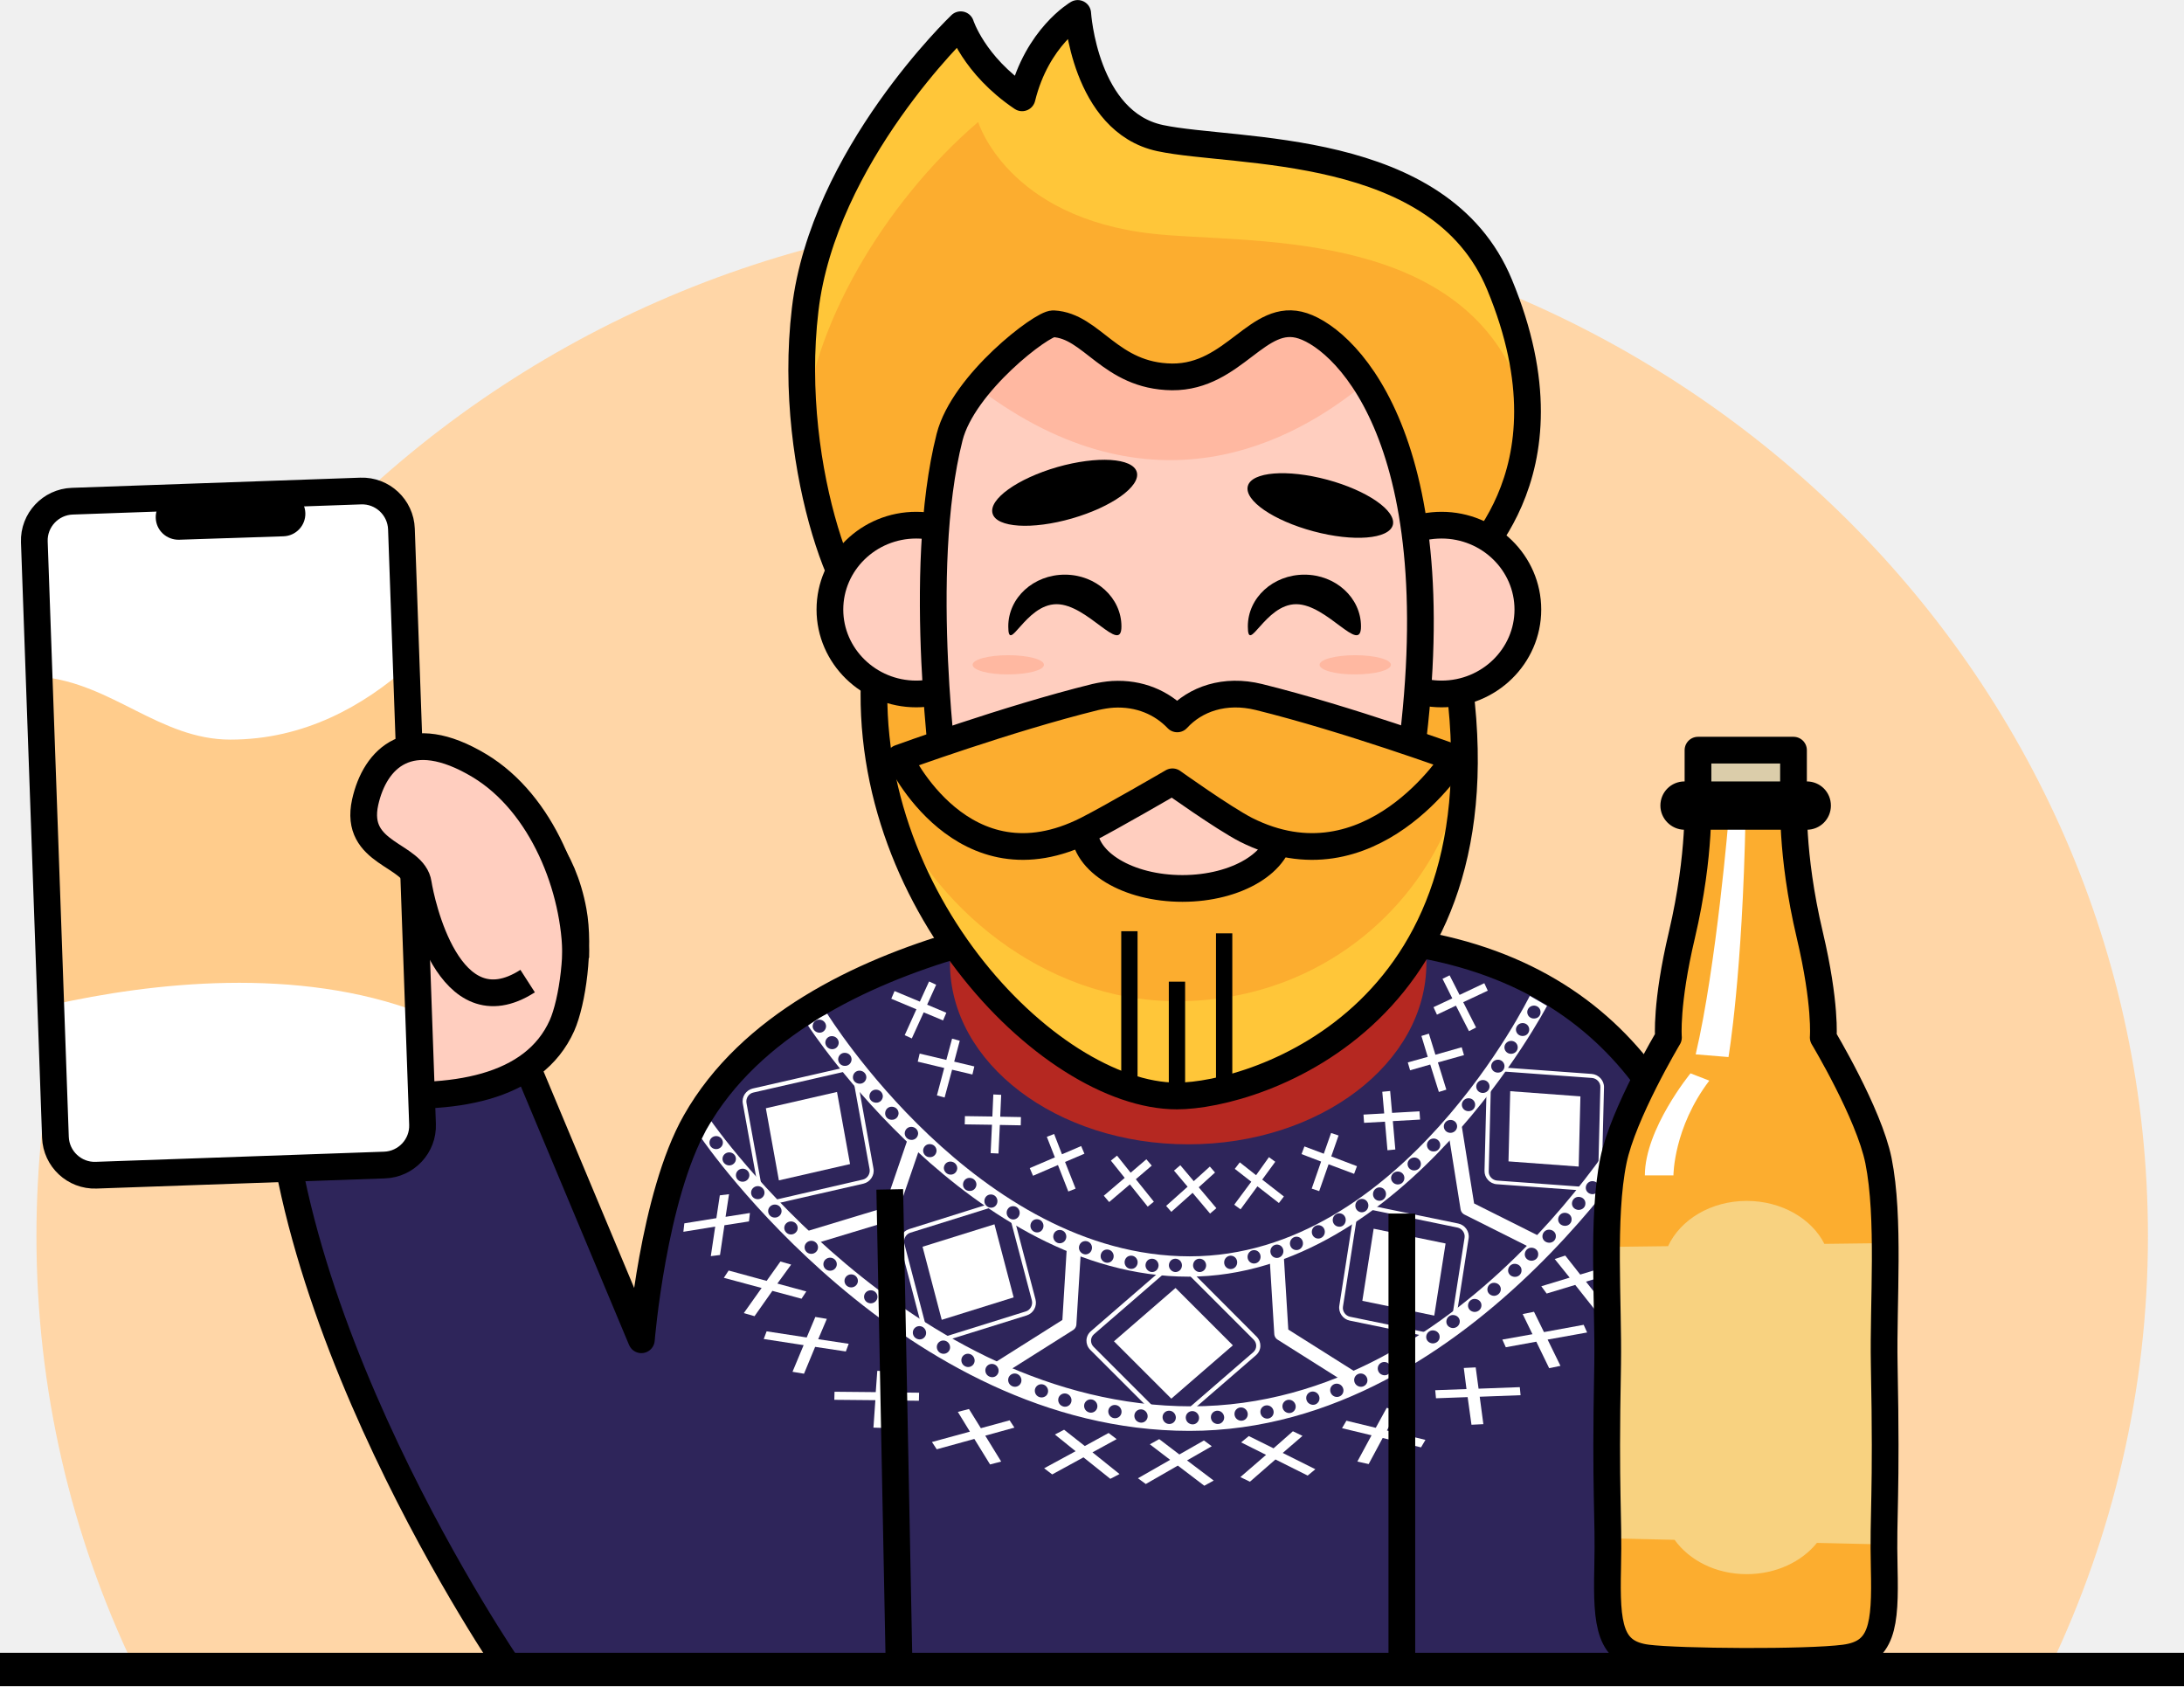
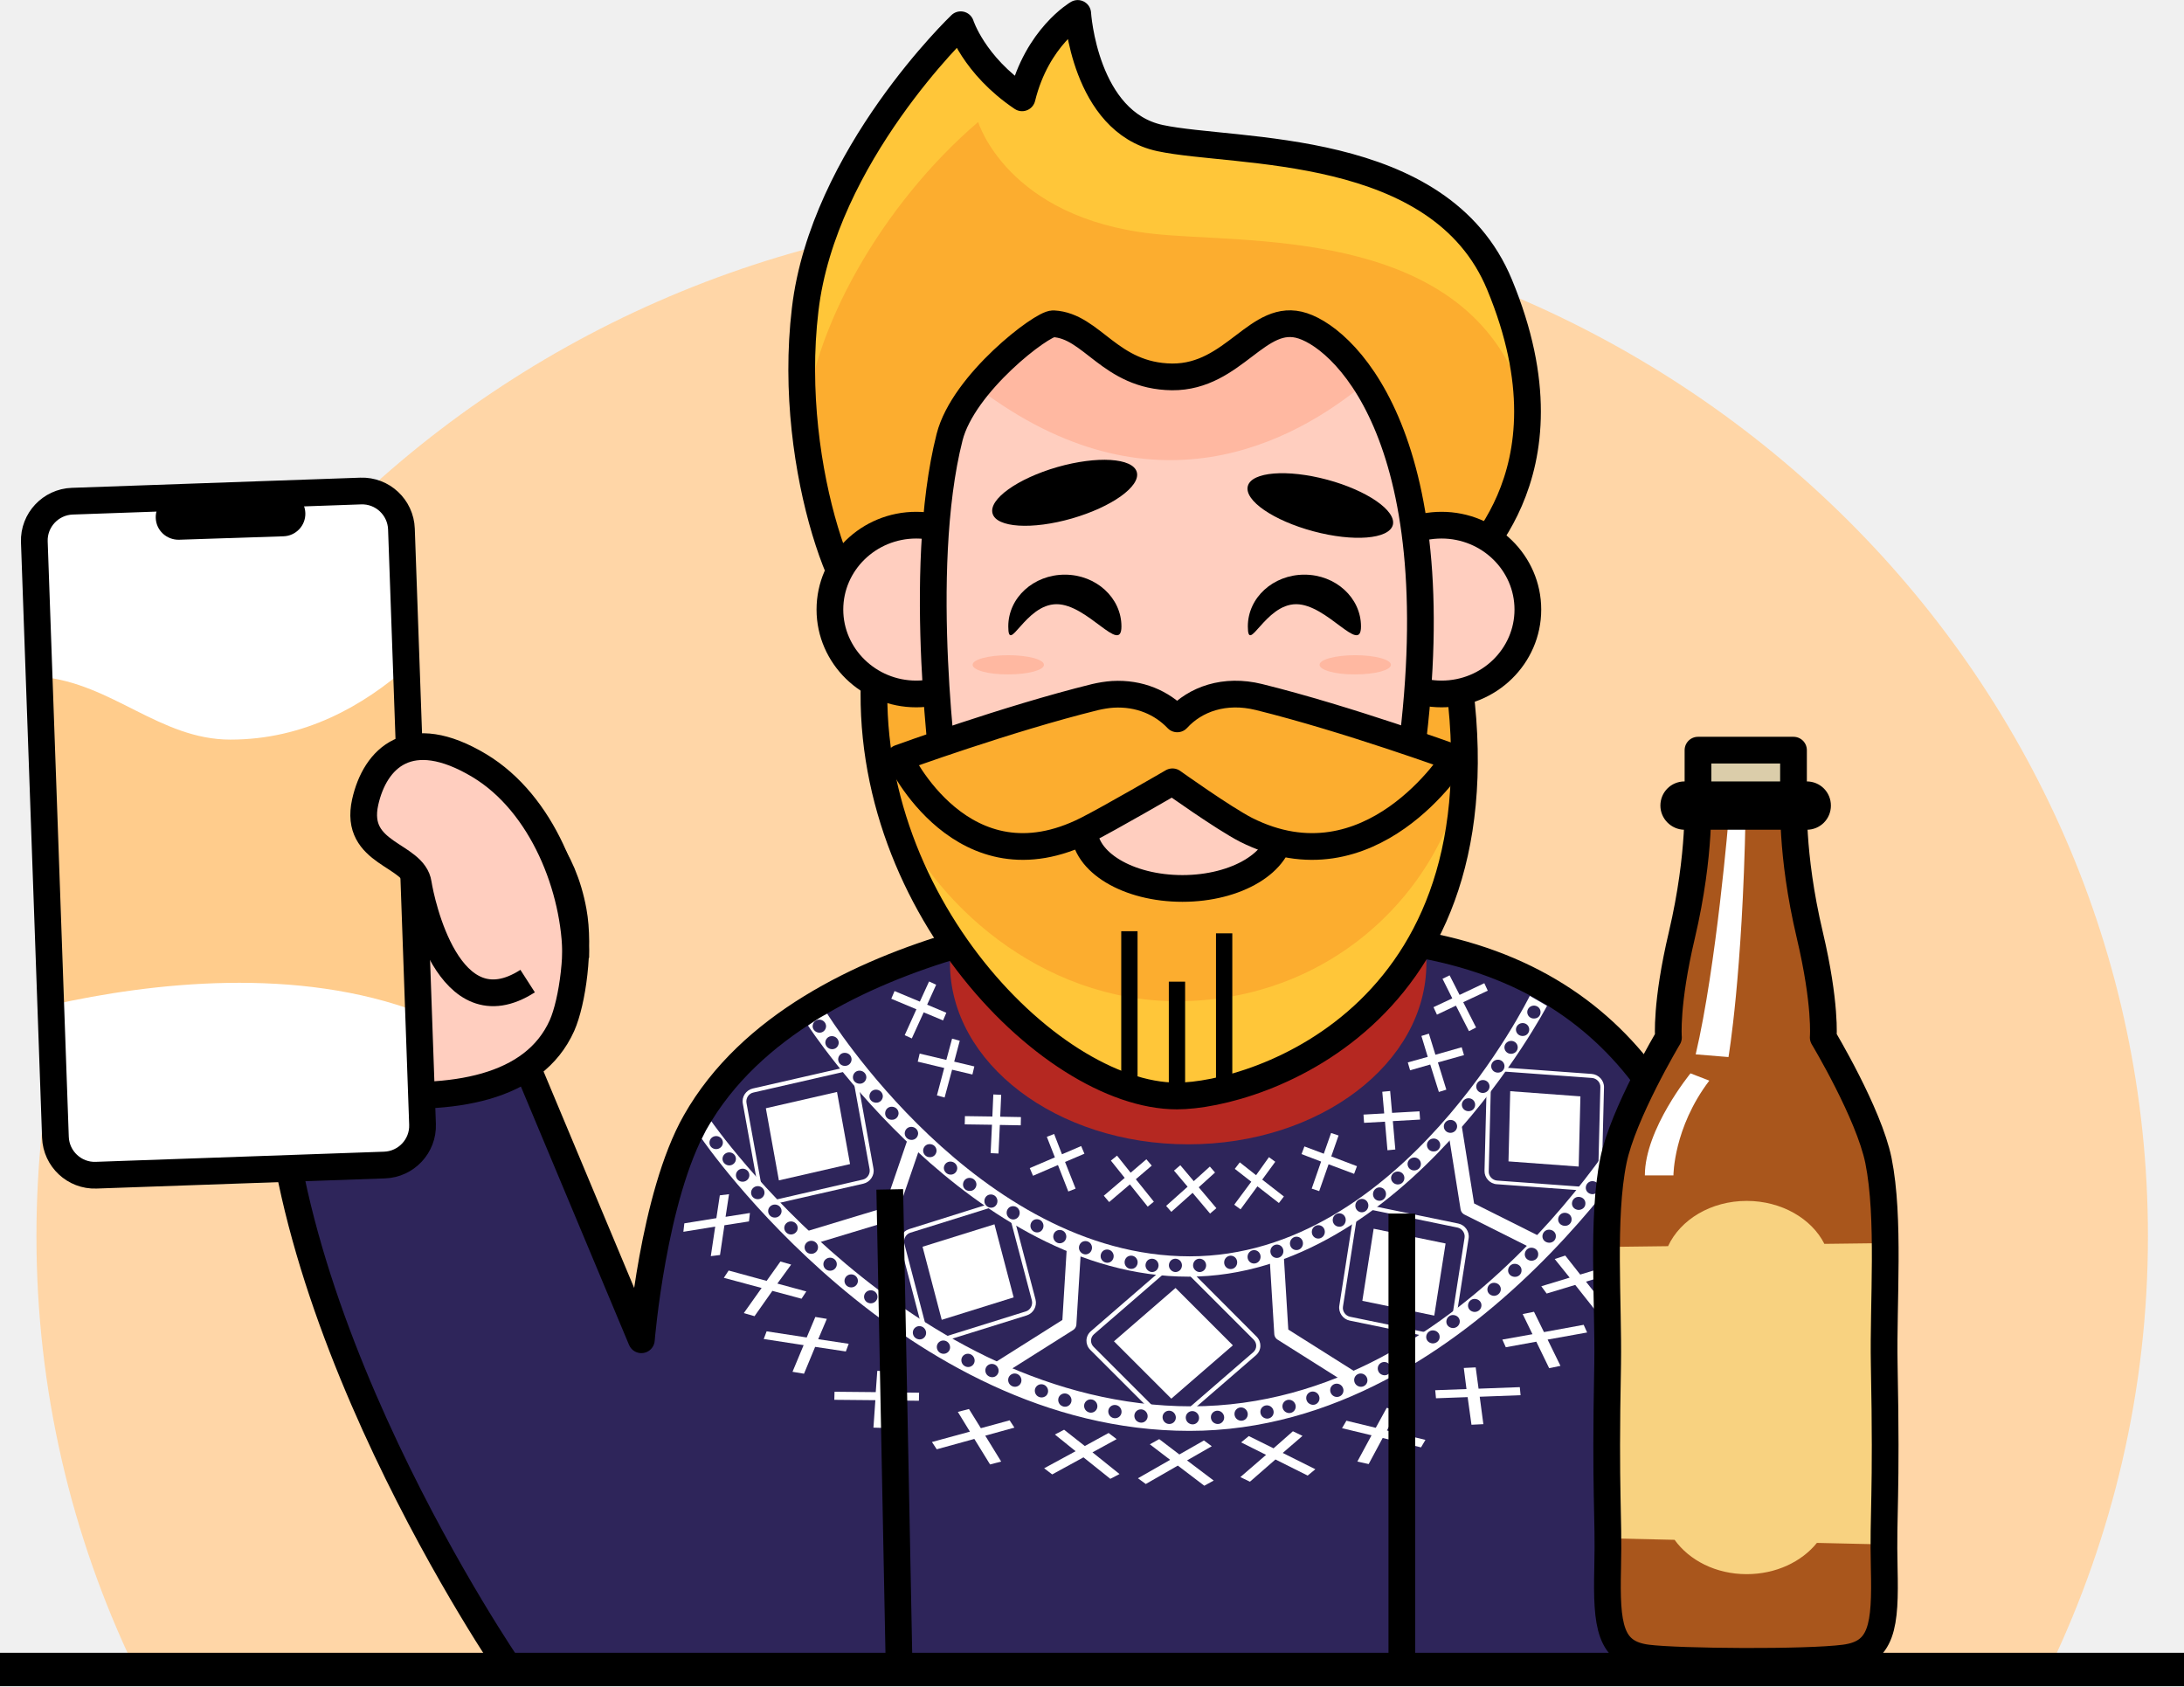
<svg xmlns="http://www.w3.org/2000/svg" version="1.1" id="Layer_1" x="0px" y="0px" viewBox="0 0 1138.7 879.1" style="enable-background:new 0 0 1138.7 879.1;" xml:space="preserve">
  <style type="text/css">
	.st0{fill:#FFD6A7;}
	.st1{fill:#2E255A;stroke:#000000;stroke-width:13.933;stroke-linejoin:round;stroke-miterlimit:9.999;}
	.st2{fill:#FFCEBF;stroke:#000000;stroke-width:13.933;stroke-linejoin:round;stroke-miterlimit:9.999;}
	.st3{fill:#B52821;}
	.st4{fill:#FFC639;}
	.st5{fill:#FCAD2F;}
	.st6{fill:none;stroke:#000000;stroke-width:13.933;stroke-linejoin:round;stroke-miterlimit:9.999;}
	.st7{fill:#FFCEBF;}
	.st8{fill:#FFB8A1;}
	.st9{fill:#FFFFFF;}
	.st10{fill:#FFCC8C;}
	.st11{fill:#FCAD2F;stroke:#000000;stroke-width:13.933;stroke-linejoin:round;stroke-miterlimit:9.999;}
	.st12{fill:none;stroke:#FFFFFF;stroke-width:7.433;stroke-linejoin:round;stroke-miterlimit:9.999;}
	.st13{fill:#2E255A;}
	.st14{fill:#F8D280;}
	.st15{fill:none;stroke:#000000;stroke-width:1.934;stroke-linejoin:round;stroke-miterlimit:9.999;}
	.st16{fill:#DBCDAA;stroke:#000000;stroke-width:13.933;stroke-linejoin:round;stroke-miterlimit:9.999;}
- 	.beer{fill:#FCAD2F;}
+ 	.beer{fill:#A9561C;}
</style>
  <g id="Слой-1">
    <g>
      <path class="st0" d="M569.4,110C265.5,110,19,349.2,19,644.5c0,80.3,18.3,156.4,51,224.7h998.9c32.6-68.3,51-144.4,51-224.7    C1119.8,349.2,873.4,110,569.4,110z" />
      <path class="st1" d="M594.4,475.1c0,0-174.8,9.2-231.8,109.8c-22.1,38.9-28.2,113.6-28.2,113.6l-68.6-163.9l-121.3-8    c-10.2,152.5,121.3,343.6,121.3,343.6l624.1-1.3c0,0,86.5-338.3-153.7-377.2L594.4,475.1z" />
      <path class="st2" d="M140.1,438.5c-53.7,86.4,6,127.1,48.6,131.3c47.6,4.7,89.6-2.3,104.3-35.1c5.5-12.4,9.4-40.5,5.9-59.6    c-10.6-58.4-63.6-67.7-63.6-67.7L140.1,438.5z" />
      <path class="st3" d="M495.3,502.1c0-52.2,55.5-94.5,124.2-94.5c68.5,0,124.2,42.3,124.2,94.5c0,52.2-55.5,94.5-124.2,94.5    C550.9,596.6,495.3,554.3,495.3,502.1z" />
      <path class="st4" d="M500.9,12.8c-49.8,42.6-78.7,96.8-81.2,148.5c-3.6,75.9,35.8,144.3,35.8,144.3s20.9-92.7,1.6,32.3    c-10.6,68.1,10.1,109.5,41.2,151.6c26,35.2,56.5,77.2,109.5,81.7c86.9,7.4,146.7-79.1,157.1-146.9c8.5-55.1-11.7-94.9-13.3-135.3    c-0.4-10.5,5.7,31.5,8.2,12.9c0.9-7,64.6-51.5,22-153.9c-33.4-80.5-166.4-62.9-189-78.6C570.2,53.8,560.4,7,560.4,7L530,49.2    L500.9,12.8z" />
      <path class="st5" d="M510,63.6c-49.8,42.6-88.1,109.3-90.5,161c-0.1,2.6,7.5,62.4,13.3,55.8c8.5,41.9,36.8,0.7,31.2,37.4    c-7.7,49.6-14,65.6,0,100.4c21.3,53,79.3,103.8,149.7,103.8c90.1,0,150.5-72.2,151.4-139.8c0.4-27.3,3.4-2.9-6.6-40.6    c-4.2-15.7,3.4-30.3,4.6-39.3c0.6-5,33.5-35.4,33.2-85.8c-2.8-7.4-2.2-10.1-5.3-17.6c-33.4-80.5-142.7-71.8-189.7-77    C525.1,113.6,510,63.6,510,63.6z" />
      <path class="st6" d="M561.9,7c0,0-21.2,12.3-29,44c-25.3-17-32-38.1-32-38.1s-71.7,68.4-81.1,148.5    c-10.2,85.4,25.8,169.8,36.2,156.5c13.2-16.9,5.8-19.2,1.1,20.2c-14.9,125.7,89.3,233.3,156.5,233.3c41.2,0,177.7-43,144.9-229.7    c-12.2-69.3-10.5,50.5,1.3-39.6c0.9-7,64.5-51.4,22-153.8C750.7,73.3,644.4,80.4,604.9,72C565.4,63.6,561.9,7,561.9,7z" />
      <path class="st2" d="M706.6,317.8c0-24.3,20.2-44,45-44c24.8,0,45,19.7,45,44c0,24.3-20.2,44-45,44    C726.8,361.8,706.6,342,706.6,317.8z" />
      <path class="st2" d="M432.7,317.8c0-24.3,20.2-44,45-44c24.8,0,45,19.7,45,44c0,24.3-20.2,44-45,44    C452.9,361.8,432.7,342,432.7,317.8z" />
      <path class="st7" d="M549.2,168.8c-5.8-0.3-46.9,30.9-54.1,59.1C477.3,298,492.9,409,492.9,409c21.7,23.2,49,19.7,76.5,23.5    c78.8,10.9,164.2-24,164.2-24c27.1-174.6-30.7-230.9-54.2-238.7c-23.4-7.8-35.7,26.8-68.2,26.6    C578.6,196.1,569.5,169.8,549.2,168.8z" />
      <path class="st8" d="M672.7,168.7c-18.5,1.4-31.4,27.8-59.9,27.7c-32.6-0.2-41.7-26.6-62-27.6c-4.1-0.2-25.3,15.1-40.2,34    c89.6,67.4,163.6,28.6,202.3-4c-11.4-17.4-23.8-26.2-31.9-28.9C678.1,168.9,675.4,168.5,672.7,168.7z" />
      <path class="st6" d="M549.2,168.8c-5.8-0.3-46.9,30.9-54.1,59.1C477.3,298,492.9,409,492.9,409c21.8,23.2,64.2-5.2,91.7-1.4    c78.7,10.8,148.9,0.9,148.9,0.9c27.1-174.5-30.7-230.9-54.2-238.6c-23.4-7.8-35.7,26.8-68.2,26.6    C578.6,196.1,569.5,169.8,549.2,168.8z" />
      <path class="st2" d="M565.3,432.4c0-17,22.9-30.8,51.2-30.8c28.2,0,51.2,13.8,51.2,30.8c0,17-22.9,30.8-51.2,30.8    C588.2,463.2,565.3,449.5,565.3,432.4z" />
      <path d="M525.7,326.6c0-15,13.2-27,29.5-27c16.3,0,29.5,12.1,29.5,27c0,15-17.6-11.6-33.8-11.6C534.5,315,525.7,341.6,525.7,326.6    z" />
      <path d="M650.6,326.6c0-15,13.2-27,29.5-27c16.3,0,29.5,12.1,29.5,27c0,15-17.6-11.6-33.8-11.6C659.5,315,650.6,341.6,650.6,326.6    z" />
      <path d="M517.5,267.7c-2.1-7.4,13-18.2,33.8-24.2c20.7-5.9,39.3-4.8,41.4,2.6c2.1,7.4-13,18.2-33.8,24.2    C538.1,276.3,519.5,275.1,517.5,267.7z" />
      <path d="M650.6,253.4c2-7.4,20.5-8.9,41.4-3.3c20.8,5.6,36.1,16.2,34.2,23.6c-2,7.4-20.5,8.9-41.4,3.3    C663.9,271.4,648.6,260.9,650.6,253.4z" />
      <path class="st8" d="M507.1,346.6c0-2.8,8.3-5,18.6-5s18.6,2.2,18.6,5s-8.3,5-18.6,5C515.4,351.7,507.1,349.4,507.1,346.6z" />
      <path class="st8" d="M688,346.6c0-2.8,8.3-5,18.6-5c10.2,0,18.6,2.2,18.6,5s-8.3,5-18.6,5C696.4,351.7,688,349.4,688,346.6z" />
      <path d="M584.6,485.5h8.5v84.6h-8.5V485.5z" />
      <path d="M609.4,511.8h8.5v60.2h-8.5V511.8z" />
      <path d="M634,486.6h8.5v84.6H634V486.6z" />
      <path class="st9" d="M17.9,282.5c-0.4-11.3,8.5-20.8,19.8-21.2l150.4-5.3c11.3-0.4,20.8,8.5,21.2,19.8l11,310.4    c0.4,11.3-8.5,20.8-19.8,21.2l-150.4,5.3c-11.3,0.4-20.8-8.5-21.2-19.8L17.9,282.5z" />
      <path class="st10" d="M212.8,347.4c-23.3,20.5-54,38.2-92.7,38.2c-36.7,0-61.8-29.4-98.6-32.7l6,170.9    c51.2-11.4,127.5-20.3,191.7,4.3L212.8,347.4z" />
      <path class="st6" d="M17.9,282.5c-0.4-11.3,8.5-20.8,19.8-21.2l150.4-5.3c11.3-0.4,20.8,8.5,21.2,19.8l11,310.4    c0.4,11.3-8.5,20.8-19.8,21.2l-150.4,5.3c-11.3,0.4-20.8-8.5-21.2-19.8L17.9,282.5z" />
      <path class="st7" d="M190.5,418.3c5.1-22.8,20-34.8,59.6-19c25.4,10.2,47.3,60.9,42.2,83.7c-5.1,22.8-8.2,51.8-26.5,51.8    c-13.7,0-45.4-58.4-47.6-73.9C215.8,445.2,184.3,445.9,190.5,418.3z" />
      <path class="st6" d="M275.1,511.5c-41.4,26.6-55.6-41.7-57-50.8c-2.3-15.7-33.8-15-27.7-42.5c5.1-22.8,23-41,59.6-19    c32.7,19.7,50.2,64.1,50.2,100.2" />
      <path class="st11" d="M580.2,362c-3,0.2-6,0.7-9.1,1.4c-46.2,11.4-102.1,31.8-102.1,31.8s32.8,70.2,97.7,37.4    c12.1-6.1,44.6-25,44.6-25s26.3,18.8,38.3,25c65,32.8,108.9-37.4,108.9-37.4s-56-20.4-102.1-31.8c-17.9-4.4-33.2,1.1-42.6,11.4    C605.8,366.4,594.1,361.2,580.2,362z" />
      <path d="M81.2,270c-0.2-6.5,4.9-11.9,11.4-12.1l54.5-1.8c6.5-0.2,11.9,4.9,12.1,11.4l0,0c0.2,6.5-4.9,11.9-11.4,12.1l-54.5,1.8    C86.8,281.5,81.4,276.5,81.2,270L81.2,270z" />
      <path d="M0,861.7h1138.7v17.4H0V861.7z" />
      <g>
        <g>
          <g>
            <path class="st9" d="M488.1,513.4l-3.7-1.7l-4.8,10.5l-13.2-5.5l-1.7,4l13.1,5.5l-6.1,13.5l3.7,1.7l6.2-13.6l10.1,4.2l1.7-4       l-10-4.2L488.1,513.4z" />
            <path class="st9" d="M500.4,542.6l-4-1.1l-3,11.1l-13.9-3.3l-1,4.2l13.8,3.3l-3.8,14.3l4,1.1l3.9-14.5l10.6,2.5l1-4.2       l-10.5-2.5L500.4,542.6z" />
            <path class="st9" d="M522,570.8l-4.1-0.2l-0.5,11.5l-14.3-0.2l-0.1,4.3l14.2,0.2l-0.7,14.8l4.1,0.2l0.7-14.9l10.9,0.2l0.1-4.3       l-10.8-0.2L522,570.8z" />
            <path class="st9" d="M549.6,591.2l-3.8,1.5l4.2,10.7l-13.1,5.6l1.7,4l13-5.6l5.4,13.8l3.8-1.5l-5.5-13.9l10.1-4.3l-1.7-4       l-10,4.3L549.6,591.2z" />
            <path class="st9" d="M582.4,602.5l-3.2,2.6l7.2,9l-10.9,9.3l2.8,3.3l10.8-9.2l9.3,11.6l3.2-2.6l-9.4-11.7l8.3-7.1l-2.8-3.3       l-8.2,7L582.4,602.5z" />
          </g>
          <g>
            <path class="st9" d="M752.1,510.3l3.7-1.8l5.2,10.2l12.9-6.1l1.8,3.9l-12.8,6l6.7,13.2l-3.7,1.9l-6.8-13.3l-9.9,4.7l-1.8-3.9       l9.8-4.6L752.1,510.3z" />
            <path class="st9" d="M741.1,540.1l3.9-1.2l3.4,11l13.7-3.9l1.2,4.1l-13.6,3.8l4.4,14.2l-3.9,1.2l-4.5-14.3l-10.5,3l-1.2-4.1       l10.4-2.9L741.1,540.1z" />
            <path class="st9" d="M720.7,569.2l4.1-0.4l1,11.4l14.3-0.8l0.3,4.3l-14.2,0.8l1.3,14.8l-4.1,0.4l-1.3-14.9l-10.9,0.6l-0.3-4.3       l10.8-0.6L720.7,569.2z" />
            <path class="st9" d="M694,590.7l3.9,1.3l-3.8,10.9l13.4,5.1l-1.5,4l-13.3-5l-4.9,14l-3.9-1.3l4.9-14.1l-10.2-3.9l1.5-4       l10.1,3.8L694,590.7z" />
            <path class="st9" d="M661.6,603.3l3.3,2.4l-6.8,9.3l11.3,8.8l-2.6,3.4l-11.2-8.7l-8.8,12l-3.3-2.4l8.9-12l-8.6-6.7l2.6-3.4       l8.5,6.7L661.6,603.3z" />
            <path class="st9" d="M630.8,608.2l2.7,3.1L625,619l9.2,10.9l-3.3,2.8l-9.1-10.8l-11.1,9.9l-2.7-3.1l11.2-10l-7.1-8.4l3.3-2.8       l7,8.3L630.8,608.2z" />
          </g>
        </g>
        <g>
          <g>
            <path class="st9" d="M412.5,659.3l-5.6-1.6l-7.2,10.1l-19.8-5.4l-2.5,3.8l19.7,5.3l-9.3,13.1l5.6,1.6l9.3-13.2l15.2,4.1       l2.5-3.8l-15.1-4.1L412.5,659.3z" />
            <path class="st9" d="M380.1,622.6l-4.8,0.6l-1.8,11.9l-16.7,2.7l-0.5,4.4l16.6-2.7l-2.3,15.4l4.8-0.6l2.3-15.5l12.8-2l0.5-4.4       l-12.7,2L380.1,622.6z" />
            <path class="st9" d="M431.1,687.6l-6-1l-4.5,10.7l-20.9-3.2l-1.5,4l20.8,3.2l-5.8,13.9l6,1l5.8-14l16,2.4l1.5-4l-15.9-2.4       L431.1,687.6z" />
            <path class="st9" d="M463.6,714.9l-6.2-0.2l-0.8,11.1l-21.5-0.2l-0.1,4.2l21.4,0.2l-1,14.3l6.2,0.2l1-14.4l16.5,0.2l0.1-4.2       l-16.3-0.2L463.6,714.9z" />
            <path class="st9" d="M505.2,734.6l-5.8,1.5l6.3,10.3l-19.8,5.4l2.5,3.8l19.6-5.4l8.2,13.3l5.8-1.5l-8.3-13.5l15.2-4.2l-2.5-3.8       l-15,4.1L505.2,734.6z" />
            <path class="st9" d="M554.8,745.4l-4.8,2.5l10.8,8.7l-16.4,8.9l4.2,3.2l16.3-8.9l14,11.2l4.8-2.5l-14.1-11.3l12.6-6.9l-4.2-3.2       l-12.4,6.8L554.8,745.4z" />
          </g>
          <g>
            <path class="st9" d="M810.6,656.4l5.5-1.8l7.8,9.9l19.5-5.9l2.8,3.8l-19.3,5.8L837,681l-5.5,1.8l-10.2-12.9l-14.9,4.5l-2.8-3.8       l14.8-4.5L810.6,656.4z" />
            <path class="st9" d="M793.9,685.1l5.9-1.2l5.2,10.6l20.7-3.8l1.8,4l-20.6,3.7l6.7,13.7l-5.9,1.2l-6.7-13.8l-15.9,2.9l-1.8-4       l15.7-2.8L793.9,685.1z" />
            <path class="st9" d="M763.2,713.2l6.2-0.3l1.5,11.1l21.5-0.8l0.4,4.2l-21.3,0.8l1.9,14.3l-6.2,0.3l-2-14.4l-16.5,0.6l-0.4-4.2       l16.3-0.6L763.2,713.2z" />
            <path class="st9" d="M723,734l5.8,1.3l-5.7,10.5l20.1,4.9l-2.3,3.9l-20-4.9l-7.3,13.6l-5.9-1.3l7.4-13.7l-15.4-3.7l2.3-3.9       l15.3,3.7L723,734z" />
            <path class="st9" d="M674.1,746.2l5,2.4l-10.3,8.9l17,8.5l-4,3.3l-16.8-8.4l-13.3,11.6l-5-2.4l13.4-11.6l-13-6.5l4-3.3       l12.9,6.4L674.1,746.2z" />
            <path class="st9" d="M627.7,751l4.1,3l-12.9,7.4l13.9,10.5l-4.9,2.7l-13.8-10.5l-16.7,9.6l-4.1-3l16.8-9.6l-10.6-8.1l4.9-2.7       l10.5,8L627.7,751z" />
          </g>
        </g>
        <path class="st9" d="M421.3,534.7c0,0,2.2-1.6,4.7-3.2c2.5-1.6,5.3-3,5.3-3S509.6,655,620.3,655c110.7,0,177.3-135.8,177.3-135.8     l9,5.2c0,0-74,141.2-187,141.2S421.3,534.7,421.3,534.7z" />
        <path class="st9" d="M365.9,593.7c0,0,1-2,2.2-4.4c1.3-2.3,2.8-4.7,2.8-4.7s103.4,148.6,250.3,148.6s235.3-163,235.3-163     l11.9,6.3c0,0-98.2,169.5-248.2,169.5S365.9,593.7,365.9,593.7z" />
        <g>
          <path class="st9" d="M613.5,658.1c-1.9-0.1-3.8,0.6-5.3,1.8L568.8,694c-3,2.6-3.1,6.9-0.4,9.7l36.7,36.7      c2.8,2.8,7.4,2.9,10.3,0.3l39.4-34.1c3-2.6,3.1-6.9,0.4-9.7l-36.6-36.7C617.2,658.9,615.4,658.1,613.5,658.1z M613.4,660.2      c1.3,0,2.5,0.6,3.5,1.5l36.7,36.7c1.9,1.9,1.8,4.9-0.2,6.6l-39.4,34.1c-2,1.8-5.2,1.7-7.1-0.2l-36.7-36.7      c-1.9-1.9-1.8-4.9,0.2-6.6l39.4-34.1C610.7,660.6,612.1,660.2,613.4,660.2z" />
          <path class="st9" d="M610.7,729.2l-29.9-29.9l32.1-27.8l29.9,29.9L610.7,729.2z" />
        </g>
        <g>
          <path class="st9" d="M524.7,626.9c-1.5-0.8-3.2-1-4.9-0.5l-45.8,14.4c-3.5,1.1-5.5,4.8-4.6,8.3l12.2,46.6      c0.9,3.5,4.4,5.5,7.9,4.4l45.8-14.3c3.5-1.1,5.5-4.8,4.6-8.3l-12.2-46.6C527.3,629.1,526.2,627.7,524.7,626.9z M523.7,628.7      c1,0.6,1.7,1.5,2,2.7L538,678c0.6,2.4-0.8,5-3.1,5.7L489.1,698c-2.4,0.7-4.8-0.6-5.4-3l-12.2-46.6c-0.6-2.4,0.8-5,3.1-5.7      l45.8-14.3C521.5,628,522.7,628.2,523.7,628.7z" />
          <path class="st9" d="M491,688.1L481,650l37.5-11.7l10,38.1L491,688.1z" />
        </g>
        <g>
          <path class="st9" d="M444.1,557.7c-1.4-0.9-3.1-1.3-4.8-0.9l-46.8,10.7c-3.5,0.8-5.9,4.3-5.2,7.9l8.6,47.4c0.6,3.6,4,5.8,7.5,5      l46.8-10.7c3.5-0.8,5.9-4.4,5.2-7.9l-8.5-47.4C446.5,560.1,445.5,558.6,444.1,557.7z M443,559.5c1,0.6,1.6,1.6,1.8,2.8l8.6,47.3      c0.4,2.4-1.2,4.9-3.6,5.4L403,625.8c-2.4,0.6-4.7-1-5.2-3.4l-8.6-47.4c-0.4-2.5,1.2-4.9,3.6-5.4l46.8-10.7      C440.8,558.6,442,558.8,443,559.5z" />
          <path class="st9" d="M406.1,615.4l-6.8-37.6l37.1-8.5l6.8,37.6L406.1,615.4z" />
        </g>
        <g>
          <g>
            <path class="st9" d="M777.3,557.9c-1.3,1.1-2,2.7-2.1,4.5l-1.2,48c-0.1,3.6,2.8,6.8,6.4,7l48,3.5c3.6,0.3,6.6-2.4,6.7-6l1.2-48       c0.1-3.6-2.8-6.7-6.4-7l-48-3.5C780.3,556.2,778.6,556.8,777.3,557.9z M778.8,559.5c0.9-0.8,2-1.1,3.2-1l48,3.5       c2.5,0.2,4.5,2.3,4.4,4.8l-1.2,48c-0.1,2.5-2.1,4.3-4.6,4.2l-48-3.5c-2.5-0.2-4.5-2.3-4.4-4.8l1.2-48       C777.4,561.4,777.9,560.2,778.8,559.5z" />
            <path class="st9" d="M823.1,608.2l-36.6-2.7l0.9-36.6l36.6,2.7L823.1,608.2z" />
            <path class="st9" d="M421.3,648.6l47.5-15.9" />
          </g>
          <g>
            <path class="st9" d="M708.3,629.1c-1.4,1-2.4,2.4-2.6,4.2l-7.4,47.4c-0.6,3.6,1.9,7.1,5.4,7.8l47.2,9.7       c3.5,0.7,6.9-1.6,7.4-5.1l7.4-47.4c0.6-3.6-1.9-7.1-5.4-7.8l-47.1-9.7C711.4,627.8,709.7,628.2,708.3,629.1z M709.5,630.9       c0.9-0.7,2.1-0.9,3.3-0.6l47.1,9.7c2.4,0.5,4.1,2.9,3.7,5.3l-7.4,47.4c-0.4,2.4-2.7,4-5.1,3.5l-47.2-9.7       c-2.4-0.5-4.1-2.9-3.7-5.3l7.4-47.4C707.9,632.6,708.6,631.5,709.5,630.9z" />
            <path class="st9" d="M747.8,685.9l-37.5-7.7l5.9-37.6l37.5,7.7L747.8,685.9z" />
          </g>
        </g>
        <path class="st12" d="M477.7,592.4l-13.8,40.3l-43.6,13.2" />
        <path class="st12" d="M560.1,647.8l-2.6,42.5L519,714.6" />
        <path class="st12" d="M665.5,652.8l2.6,42.5l38.5,24.3" />
        <path class="st12" d="M758.5,587.9l6.7,42l40.7,20.4" />
        <g>
          <path class="st13" d="M369.9,595.7c0-1.9,1.6-3.4,3.5-3.4c1.9,0,3.5,1.5,3.5,3.4c0,1.9-1.6,3.4-3.5,3.4      C371.4,599.1,369.9,597.6,369.9,595.7z" />
          <path class="st13" d="M376.7,604.2c0-1.9,1.6-3.4,3.5-3.4c1.9,0,3.5,1.5,3.5,3.4c0,1.9-1.6,3.4-3.5,3.4      C378.3,607.6,376.7,606,376.7,604.2z" />
          <path class="st13" d="M391.6,621.8c0-1.9,1.6-3.4,3.5-3.4c1.9,0,3.5,1.5,3.5,3.4c0,1.9-1.6,3.4-3.5,3.4      C393.1,625.2,391.6,623.7,391.6,621.8z" />
          <path class="st13" d="M400.5,631.4c0-1.9,1.6-3.4,3.5-3.4c1.9,0,3.5,1.5,3.5,3.4c0,1.9-1.6,3.4-3.5,3.4      C402,634.8,400.5,633.3,400.5,631.4z" />
          <path class="st13" d="M408.9,640.2c0-1.9,1.6-3.4,3.5-3.4c1.9,0,3.5,1.5,3.5,3.4c0,1.9-1.6,3.4-3.5,3.4      C410.5,643.6,408.9,642,408.9,640.2z" />
          <path class="st13" d="M419.5,650.3c0-1.9,1.6-3.4,3.5-3.4c1.9,0,3.5,1.5,3.5,3.4c0,1.9-1.6,3.4-3.5,3.4      C421,653.7,419.5,652.2,419.5,650.3z" />
          <path class="st13" d="M429.3,659.1c0-1.9,1.6-3.4,3.5-3.4c1.9,0,3.5,1.5,3.5,3.4c0,1.9-1.6,3.4-3.5,3.4      C430.8,662.5,429.3,661,429.3,659.1z" />
          <path class="st13" d="M440.3,667.8c0-1.9,1.6-3.4,3.5-3.4c1.9,0,3.5,1.5,3.5,3.4c0,1.9-1.6,3.4-3.5,3.4      C441.9,671.2,440.3,669.7,440.3,667.8z" />
          <path class="st13" d="M450.5,676.1c0-1.9,1.6-3.4,3.5-3.4c1.9,0,3.5,1.5,3.5,3.4c0,1.9-1.6,3.4-3.5,3.4      C452.1,679.5,450.5,678,450.5,676.1z" />
          <path class="st13" d="M383.7,612.7c0-1.9,1.6-3.4,3.5-3.4c1.9,0,3.5,1.5,3.5,3.4c0,1.9-1.6,3.4-3.5,3.4      C385.2,616.1,383.7,614.6,383.7,612.7z" />
        </g>
        <g>
          <path class="st13" d="M423.7,534.9c0.1-1.9,1.6-3.4,3.6-3.3c1.9,0.1,3.4,1.6,3.4,3.5c-0.1,1.9-1.6,3.4-3.6,3.3      C425.2,538.3,423.6,536.7,423.7,534.9z" />
          <path class="st13" d="M430.3,543.5c0.1-1.9,1.6-3.4,3.6-3.3c1.9,0.1,3.4,1.6,3.4,3.5c-0.1,1.9-1.6,3.4-3.6,3.3      C431.8,546.9,430.3,545.3,430.3,543.5z" />
          <path class="st13" d="M444.7,561.5c0.1-1.9,1.6-3.4,3.6-3.3c1.9,0.1,3.4,1.6,3.4,3.5c-0.1,1.9-1.6,3.4-3.6,3.3      C446.1,564.9,444.6,563.4,444.7,561.5z" />
          <path class="st13" d="M453.3,571.4c0.1-1.9,1.6-3.4,3.6-3.3c1.9,0.1,3.4,1.6,3.4,3.5c-0.1,1.9-1.6,3.4-3.6,3.3      C454.7,574.8,453.2,573.3,453.3,571.4z" />
          <path class="st13" d="M461.5,580.3c0.1-1.9,1.6-3.4,3.6-3.3s3.4,1.6,3.4,3.5c-0.1,1.9-1.6,3.4-3.6,3.3      C462.9,583.8,461.4,582.2,461.5,580.3z" />
          <path class="st13" d="M471.7,590.8c0.1-1.9,1.6-3.4,3.6-3.3c1.9,0.1,3.4,1.6,3.4,3.5c-0.1,1.9-1.6,3.4-3.6,3.3      C473.2,594.2,471.7,592.7,471.7,590.8z" />
          <path class="st13" d="M481.3,599.8c0.1-1.9,1.6-3.4,3.6-3.3s3.4,1.6,3.4,3.5c-0.1,1.9-1.6,3.4-3.6,3.3      C482.8,603.3,481.3,601.7,481.3,599.8z" />
          <path class="st13" d="M492.1,608.9c0.1-1.9,1.6-3.4,3.6-3.3c1.9,0.1,3.4,1.6,3.4,3.5c-0.1,1.9-1.6,3.4-3.6,3.3      C493.6,612.3,492.1,610.7,492.1,608.9z" />
          <path class="st13" d="M502.1,617.4c0.1-1.9,1.6-3.4,3.6-3.3c1.9,0.1,3.4,1.6,3.4,3.5c-0.1,1.9-1.6,3.4-3.6,3.3      C503.5,620.9,502,619.3,502.1,617.4z" />
          <path class="st13" d="M437,552.2c0.1-1.9,1.6-3.4,3.6-3.3s3.4,1.6,3.4,3.5c-0.1,1.9-1.6,3.4-3.6,3.3      C438.5,555.7,437,554.1,437,552.2z" />
        </g>
        <g>
          <path class="st13" d="M833.8,619.3c0.1-1.9-1.4-3.4-3.4-3.5c-1.9-0.1-3.5,1.4-3.6,3.3c-0.1,1.9,1.4,3.4,3.4,3.5      C832.1,622.6,833.7,621.2,833.8,619.3z" />
          <path class="st13" d="M826.6,627.5c0.1-1.9-1.4-3.4-3.4-3.5c-1.9-0.1-3.5,1.4-3.6,3.3c-0.1,1.9,1.4,3.4,3.4,3.5      C825,630.8,826.6,629.4,826.6,627.5z" />
          <path class="st13" d="M811.2,644.6c0.1-1.9-1.4-3.4-3.4-3.5c-1.9-0.1-3.5,1.4-3.6,3.3c-0.1,1.9,1.4,3.4,3.4,3.5      C809.6,648,811.2,646.5,811.2,644.6z" />
          <path class="st13" d="M802,654c0.1-1.9-1.4-3.4-3.4-3.5c-1.9-0.1-3.5,1.4-3.6,3.3c-0.1,1.9,1.4,3.4,3.4,3.5      C800.4,657.3,802,655.9,802,654z" />
          <path class="st13" d="M793.3,662.4c0.1-1.9-1.4-3.4-3.4-3.5c-1.9-0.1-3.5,1.4-3.6,3.3c-0.1,1.9,1.4,3.4,3.4,3.5      C791.7,665.8,793.3,664.3,793.3,662.4z" />
          <path class="st13" d="M782.5,672.3c0.1-1.9-1.4-3.4-3.4-3.5c-1.9-0.1-3.5,1.4-3.6,3.3c-0.1,1.9,1.4,3.4,3.4,3.5      C780.8,675.6,782.4,674.1,782.5,672.3z" />
          <path class="st13" d="M772.4,680.7c0.1-1.9-1.4-3.4-3.4-3.5c-1.9-0.1-3.5,1.4-3.6,3.3c-0.1,1.9,1.4,3.4,3.4,3.5      C770.7,684,772.3,682.6,772.4,680.7z" />
          <path class="st13" d="M761.1,689.1c0.1-1.9-1.4-3.4-3.4-3.5c-1.9-0.1-3.5,1.4-3.6,3.3c-0.1,1.9,1.4,3.4,3.4,3.5      C759.4,692.4,761,691,761.1,689.1z" />
          <path class="st13" d="M750.6,697.1c0.1-1.9-1.4-3.4-3.4-3.5c-1.9-0.1-3.5,1.4-3.6,3.3c-0.1,1.9,1.4,3.4,3.4,3.5      C749,700.4,750.6,698.9,750.6,697.1z" />
          <path class="st13" d="M819.4,635.8c0.1-1.9-1.4-3.4-3.4-3.5c-1.9-0.1-3.5,1.4-3.6,3.3c-0.1,1.9,1.4,3.4,3.4,3.5      C817.8,639.2,819.4,637.7,819.4,635.8z" />
        </g>
        <g>
          <path class="st13" d="M803.2,527.3c-0.2-1.9-1.9-3.2-3.8-3c-1.9,0.2-3.3,1.9-3.1,3.7c0.2,1.9,1.9,3.2,3.8,3      C802.1,530.9,803.4,529.2,803.2,527.3z" />
          <path class="st13" d="M797.3,536.4c-0.2-1.9-1.9-3.2-3.8-3c-1.9,0.2-3.3,1.9-3.1,3.7c0.2,1.9,1.9,3.2,3.8,3      C796.1,540,797.5,538.3,797.3,536.4z" />
          <path class="st13" d="M784.4,555.5c-0.2-1.9-1.9-3.2-3.8-3c-1.9,0.2-3.3,1.9-3.1,3.7c0.2,1.9,1.9,3.2,3.8,3      C783.2,559.1,784.6,557.4,784.4,555.5z" />
          <path class="st13" d="M776.6,566.1c-0.2-1.9-1.9-3.2-3.8-3c-1.9,0.2-3.3,1.9-3.1,3.7c0.2,1.9,1.9,3.2,3.8,3      C775.4,569.6,776.8,567.9,776.6,566.1z" />
          <path class="st13" d="M769.1,575.6c-0.2-1.9-1.9-3.2-3.8-3c-1.9,0.2-3.3,1.9-3.1,3.7c0.2,1.9,1.9,3.2,3.8,3      C767.9,579.2,769.3,577.5,769.1,575.6z" />
          <path class="st13" d="M759.7,586.9c-0.2-1.9-1.9-3.2-3.8-3c-1.9,0.2-3.3,1.9-3.1,3.7c0.2,1.9,1.9,3.2,3.8,3      C758.5,590.4,759.9,588.7,759.7,586.9z" />
          <path class="st13" d="M750.9,596.6c-0.2-1.9-1.9-3.2-3.8-3c-1.9,0.2-3.3,1.9-3.1,3.7c0.2,1.9,1.9,3.2,3.8,3      C749.7,600.2,751.1,598.5,750.9,596.6z" />
          <path class="st13" d="M740.8,606.5c-0.2-1.9-1.9-3.2-3.8-3c-1.9,0.2-3.3,1.9-3.1,3.7c0.2,1.9,1.9,3.2,3.8,3      C739.7,610,741,608.3,740.8,606.5z" />
          <path class="st13" d="M732.2,613.8c-0.2-1.9-1.9-3.2-3.8-3c-1.9,0.2-3.3,1.9-3.1,3.7s1.9,3.2,3.8,3      C731,617.4,732.4,615.7,732.2,613.8z" />
          <path class="st13" d="M791.3,545.7c-0.2-1.9-1.9-3.2-3.8-3c-1.9,0.2-3.3,1.9-3.1,3.7c0.2,1.9,1.9,3.2,3.8,3      C790.1,549.2,791.5,547.6,791.3,545.7z" />
        </g>
        <g>
          <path class="st13" d="M626.8,662.9c1.7-0.7,2.5-2.8,1.8-4.5c-0.7-1.8-2.7-2.6-4.5-1.9c-1.7,0.7-2.5,2.8-1.8,4.5      C623.1,662.8,625.1,663.7,626.8,662.9z" />
          <path class="st13" d="M614.2,662.9c1.7-0.7,2.5-2.8,1.8-4.5c-0.7-1.8-2.7-2.6-4.5-1.9c-1.7,0.7-2.5,2.8-1.8,4.5      C610.5,662.8,612.5,663.7,614.2,662.9z" />
          <path class="st13" d="M591.1,661.3c1.7-0.7,2.5-2.8,1.8-4.5c-0.7-1.8-2.7-2.6-4.5-1.9c-1.7,0.7-2.5,2.8-1.8,4.5      C587.3,661.2,589.3,662,591.1,661.3z" />
          <path class="st13" d="M578.6,658.1c1.7-0.7,2.5-2.8,1.8-4.5c-0.7-1.8-2.7-2.6-4.5-1.9c-1.7,0.7-2.5,2.8-1.8,4.5      C574.9,658,576.9,658.8,578.6,658.1z" />
          <path class="st13" d="M567.3,653.7c1.7-0.7,2.5-2.8,1.8-4.5c-0.7-1.8-2.7-2.6-4.5-1.9c-1.7,0.7-2.5,2.8-1.8,4.5      C563.6,653.6,565.6,654.5,567.3,653.7z" />
          <path class="st13" d="M553.9,647.9c1.7-0.7,2.5-2.8,1.8-4.5c-0.7-1.8-2.7-2.6-4.5-1.9c-1.7,0.7-2.5,2.8-1.8,4.5      C550.1,647.8,552.1,648.7,553.9,647.9z" />
          <path class="st13" d="M542,642.3c1.7-0.7,2.5-2.8,1.8-4.5c-0.7-1.8-2.7-2.6-4.5-1.9c-1.7,0.7-2.5,2.8-1.8,4.5      S540.2,643,542,642.3z" />
          <path class="st13" d="M529.6,635.5c1.7-0.7,2.5-2.8,1.8-4.5c-0.7-1.8-2.7-2.6-4.5-1.9c-1.7,0.7-2.5,2.8-1.8,4.5      C525.9,635.4,527.9,636.3,529.6,635.5z" />
          <path class="st13" d="M518,629.4c1.7-0.7,2.5-2.8,1.8-4.5c-0.7-1.8-2.7-2.6-4.5-1.9c-1.7,0.7-2.5,2.8-1.8,4.5      C514.3,629.3,516.3,630.1,518,629.4z" />
          <path class="st13" d="M602,662.9c1.7-0.7,2.5-2.8,1.8-4.5c-0.7-1.8-2.7-2.6-4.5-1.9c-1.7,0.7-2.5,2.8-1.8,4.5      C598.3,662.8,600.3,663.7,602,662.9z" />
        </g>
        <g>
          <path class="st13" d="M641.1,661.6c-1.9-0.3-3.1-2.1-2.8-4c0.3-1.9,2.1-3.2,3.9-2.9c1.9,0.3,3.1,2.1,2.8,4      C644.7,660.7,642.9,661.9,641.1,661.6z" />
          <path class="st13" d="M653.3,658.7c-1.9-0.3-3.1-2.1-2.8-4c0.3-1.9,2.1-3.2,3.9-2.9c1.9,0.3,3.1,2.1,2.8,4      C656.9,657.7,655.2,659,653.3,658.7z" />
          <path class="st13" d="M675.4,651.7c-1.9-0.3-3.1-2.1-2.8-4c0.3-1.9,2.1-3.2,3.9-2.9c1.9,0.3,3.1,2.1,2.8,4      C679,650.7,677.3,652,675.4,651.7z" />
          <path class="st13" d="M686.8,645.7c-1.9-0.3-3.1-2.1-2.8-4c0.3-1.9,2.1-3.2,3.9-2.9c1.9,0.3,3.1,2.1,2.8,4      C690.4,644.7,688.6,646,686.8,645.7z" />
          <path class="st13" d="M697.7,639.5c-1.9-0.3-3.1-2.1-2.8-4c0.3-1.9,2.1-3.2,3.9-2.9c1.9,0.3,3.1,2.1,2.8,4      C701.3,638.6,699.6,639.9,697.7,639.5z" />
          <path class="st13" d="M709.5,632c-1.9-0.3-3.1-2.1-2.8-4c0.3-1.9,2.1-3.2,3.9-2.9c1.9,0.3,3.1,2.1,2.8,4      C713.1,631,711.3,632.3,709.5,632z" />
          <path class="st13" d="M718.7,626c-1.9-0.3-3.1-2.1-2.8-4c0.3-1.9,2.1-3.2,3.9-2.9c1.9,0.3,3.1,2.1,2.8,4      C722.3,625,720.6,626.3,718.7,626z" />
          <path class="st13" d="M665.2,655.8c-1.9-0.3-3.1-2.1-2.8-4c0.3-1.9,2.1-3.2,3.9-2.9c1.9,0.3,3.1,2.1,2.8,4      C668.8,654.8,667,656.1,665.2,655.8z" />
        </g>
        <g>
          <path class="st13" d="M674.5,735.8c1.4-1.3,1.4-3.5,0.1-4.9c-1.3-1.4-3.5-1.5-4.9-0.2c-1.4,1.3-1.4,3.5-0.1,4.9      C671,737,673.1,737.1,674.5,735.8z" />
          <path class="st13" d="M686.9,731.5c1.4-1.3,1.4-3.5,0.1-4.9c-1.3-1.4-3.5-1.5-4.9-0.2c-1.4,1.3-1.4,3.5-0.1,4.9      C683.4,732.7,685.6,732.8,686.9,731.5z" />
          <path class="st13" d="M699.4,727.4c1.4-1.3,1.4-3.5,0.1-4.9c-1.3-1.4-3.5-1.5-4.9-0.2c-1.4,1.3-1.4,3.5-0.1,4.9      C695.8,728.6,698,728.7,699.4,727.4z" />
          <path class="st13" d="M711.9,722.1c1.4-1.3,1.4-3.5,0.1-4.9c-1.3-1.4-3.5-1.5-4.9-0.2c-1.4,1.3-1.4,3.5-0.1,4.9      C708.4,723.3,710.5,723.4,711.9,722.1z" />
          <path class="st13" d="M724.2,716.1c1.4-1.3,1.4-3.5,0.1-4.9c-1.3-1.4-3.5-1.5-4.9-0.2c-1.4,1.3-1.4,3.5-0.1,4.9      C720.7,717.3,722.9,717.4,724.2,716.1z" />
          <path class="st13" d="M663,738.7c1.4-1.3,1.4-3.5,0.1-4.9c-1.3-1.4-3.5-1.5-4.9-0.2c-1.4,1.3-1.4,3.5-0.1,4.9      C659.5,739.9,661.6,740,663,738.7z" />
          <path class="st13" d="M637.2,741.5c1.4-1.3,1.4-3.5,0.1-4.9c-1.3-1.4-3.5-1.5-4.9-0.2c-1.4,1.3-1.4,3.5-0.1,4.9      C633.7,742.7,635.9,742.8,637.2,741.5z" />
          <path class="st13" d="M624.1,741.7c1.4-1.3,1.4-3.5,0.1-4.9c-1.3-1.4-3.5-1.5-4.9-0.2s-1.4,3.5-0.1,4.9      C620.6,742.9,622.8,743,624.1,741.7z" />
          <path class="st13" d="M612,741.5c1.4-1.3,1.4-3.5,0.1-4.9c-1.3-1.4-3.5-1.5-4.9-0.2c-1.4,1.3-1.4,3.5-0.1,4.9      C608.4,742.7,610.6,742.8,612,741.5z" />
          <path class="st13" d="M597.3,740.8c1.4-1.3,1.4-3.5,0.1-4.9c-1.3-1.4-3.5-1.5-4.9-0.2c-1.4,1.3-1.4,3.5-0.1,4.9      C593.8,742,596,742.1,597.3,740.8z" />
          <path class="st13" d="M583.7,738.5c1.4-1.3,1.4-3.5,0.1-4.9c-1.3-1.4-3.5-1.5-4.9-0.2c-1.4,1.3-1.4,3.5-0.1,4.9      C580.1,739.7,582.3,739.8,583.7,738.5z" />
          <path class="st13" d="M571.1,735.6c1.4-1.3,1.4-3.5,0.1-4.9c-1.3-1.4-3.5-1.5-4.9-0.2c-1.4,1.3-1.4,3.5-0.1,4.9      C567.6,736.8,569.7,736.9,571.1,735.6z" />
          <path class="st13" d="M557.6,732.5c1.4-1.3,1.4-3.5,0.1-4.9c-1.3-1.4-3.5-1.5-4.9-0.2c-1.4,1.3-1.4,3.5-0.1,4.9      C554.1,733.7,556.2,733.8,557.6,732.5z" />
          <path class="st13" d="M545.4,727.7c1.4-1.3,1.4-3.5,0.1-4.9c-1.3-1.4-3.5-1.5-4.9-0.2c-1.4,1.3-1.4,3.5-0.1,4.9      C541.9,728.9,544,728.9,545.4,727.7z" />
          <path class="st13" d="M531.5,722.1c1.4-1.3,1.4-3.5,0.1-4.9c-1.3-1.4-3.5-1.5-4.9-0.2c-1.4,1.3-1.4,3.5-0.1,4.9      C528,723.3,530.1,723.4,531.5,722.1z" />
          <path class="st13" d="M519.6,717.1c1.4-1.3,1.4-3.5,0.1-4.9c-1.3-1.4-3.5-1.5-4.9-0.2c-1.4,1.3-1.4,3.5-0.1,4.9      C516.1,718.3,518.3,718.4,519.6,717.1z" />
          <path class="st13" d="M507.1,711.8c1.4-1.3,1.4-3.5,0.1-4.9c-1.3-1.4-3.5-1.5-4.9-0.2c-1.4,1.3-1.4,3.5-0.1,4.9      C503.6,713,505.7,713.1,507.1,711.8z" />
          <path class="st13" d="M494.3,704.9c1.4-1.3,1.4-3.5,0.1-4.9c-1.3-1.4-3.5-1.5-4.9-0.2c-1.4,1.3-1.4,3.5-0.1,4.9      C490.7,706.1,492.9,706.2,494.3,704.9z" />
          <path class="st13" d="M481.8,697.4c1.4-1.3,1.4-3.5,0.1-4.9c-1.3-1.4-3.5-1.5-4.9-0.2c-1.4,1.3-1.4,3.5-0.1,4.9      C478.3,698.6,480.5,698.7,481.8,697.4z" />
          <path class="st13" d="M649.5,739.8c1.4-1.3,1.4-3.5,0.1-4.9c-1.3-1.4-3.5-1.5-4.9-0.2c-1.4,1.3-1.4,3.5-0.1,4.9      C646,741,648.1,741.1,649.5,739.8z" />
        </g>
      </g>
      <g>
        <g>
          <path class="beer" d="M885.1,415.6c0,0,1.9,28.8-8.2,71.9c-8.5,35.9-7,53.4-7,53.4s-23.7,39.7-28.7,64.2      c-6.1,29.8-2.5,74.2-3,106c-1.4,70.7,0.7,76.4,0,106.5c-0.7,30.1,1,44.3,20.7,46.8c16.5,2.1,83,2.6,102.8,0      c19.8-2.6,21.4-16.7,20.7-46.8c-0.7-30.1,1.4-35.8,0-106.5c-0.6-31.8,3-76.2-3-106c-5-24.6-28.8-64.2-28.8-64.2s1.5-17.4-7-53.4      c-10.2-43.1-8.3-71.9-8.3-71.9H885.1z" />
          <path class="st14" d="M910.7,626.1c-18.7,0-34.6,9.8-41,23.6l-31.8,0.4l0.2,151.9l35,0.8c7.7,10.7,21.5,17.9,37.6,17.9      c15.3,0,28.7-6.5,36.6-16.3l34.7,0.8l1.6-157.1l-32.4,0.4C944.6,635.4,928.9,626.1,910.7,626.1z" />
          <path class="st6" d="M885.1,415.6c0,0,1.9,28.8-8.2,71.9c-8.5,35.9-7,53.4-7,53.4s-23.7,39.7-28.7,64.2      c-6.1,29.8-2.5,74.2-3,106c-1.4,70.7,0.7,76.4,0,106.5c-0.7,30.1,1,44.3,20.7,46.8c16.5,2.1,83,2.6,102.8,0      c19.8-2.6,21.4-16.7,20.7-46.8c-0.7-30.1,1.4-35.8,0-106.5c-0.6-31.8,3-76.2-3-106c-5-24.6-28.8-64.2-28.8-64.2s1.5-17.4-7-53.4      c-10.2-43.1-8.3-71.9-8.3-71.9H885.1z" />
          <path class="st15" d="M878.6,418.1c0-4,3.2-7.2,7.2-7.2h48.6c4,0,7.2,3.2,7.2,7.2l0,0c0,4-3.2,7.2-7.2,7.2h-48.6      C881.8,425.3,878.6,422.1,878.6,418.1L878.6,418.1z" />
          <path class="st16" d="M885.3,391.1h49.8V420h-49.8V391.1z" />
          <path class="st9" d="M901.4,425.3h8.7c-1.6,83.3-8.9,125.8-8.9,125.8l-17.1-1.4C894.9,503.9,901.4,425.3,901.4,425.3z" />
          <path class="st9" d="M881.4,559.6l9.8,3.8c-18.7,24.6-18.7,49.4-18.7,49.4h-14.9C857.6,588.6,881.4,559.6,881.4,559.6z" />
          <path d="M865.7,420c0-7,5.6-12.6,12.6-12.6H942c7,0,12.6,5.6,12.6,12.6l0,0c0,7-5.6,12.6-12.6,12.6h-63.8      C871.3,432.5,865.7,426.8,865.7,420L865.7,420z" />
        </g>
      </g>
      <path class="st6" d="M730.9,632.7v230.8" />
      <path class="st6" d="M463.9,620.1l4.8,245" />
    </g>
  </g>
</svg>
